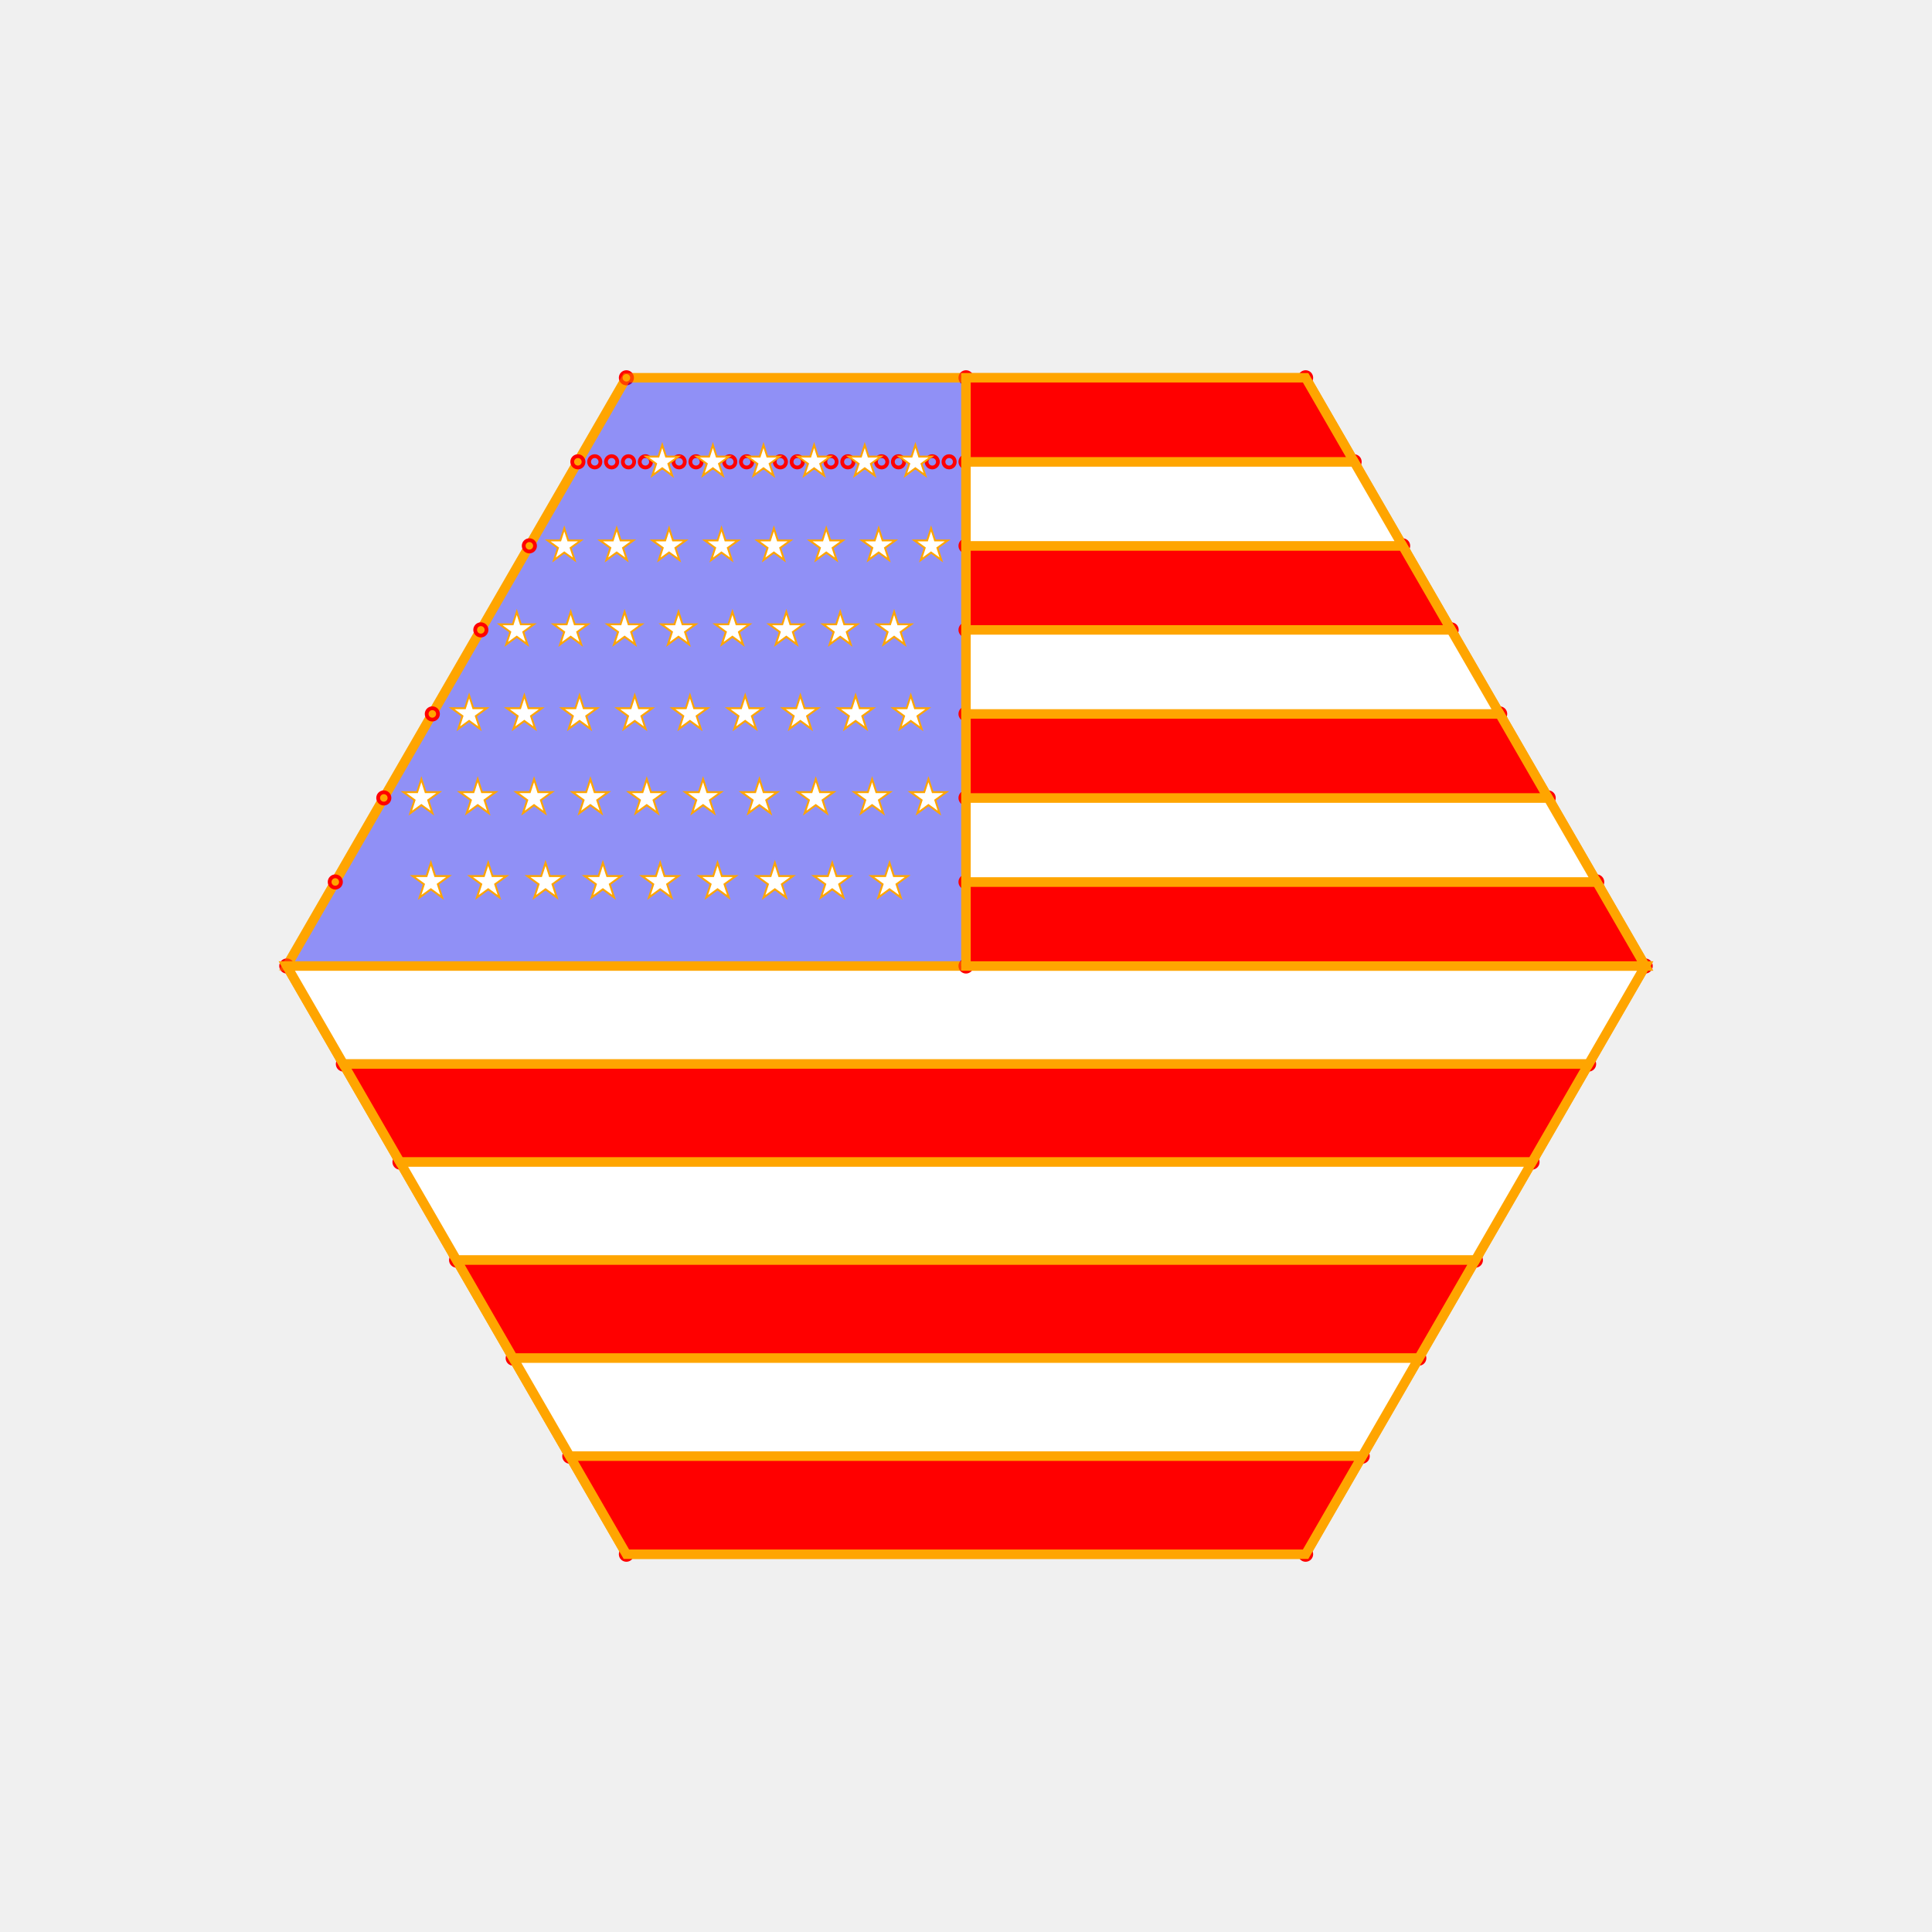
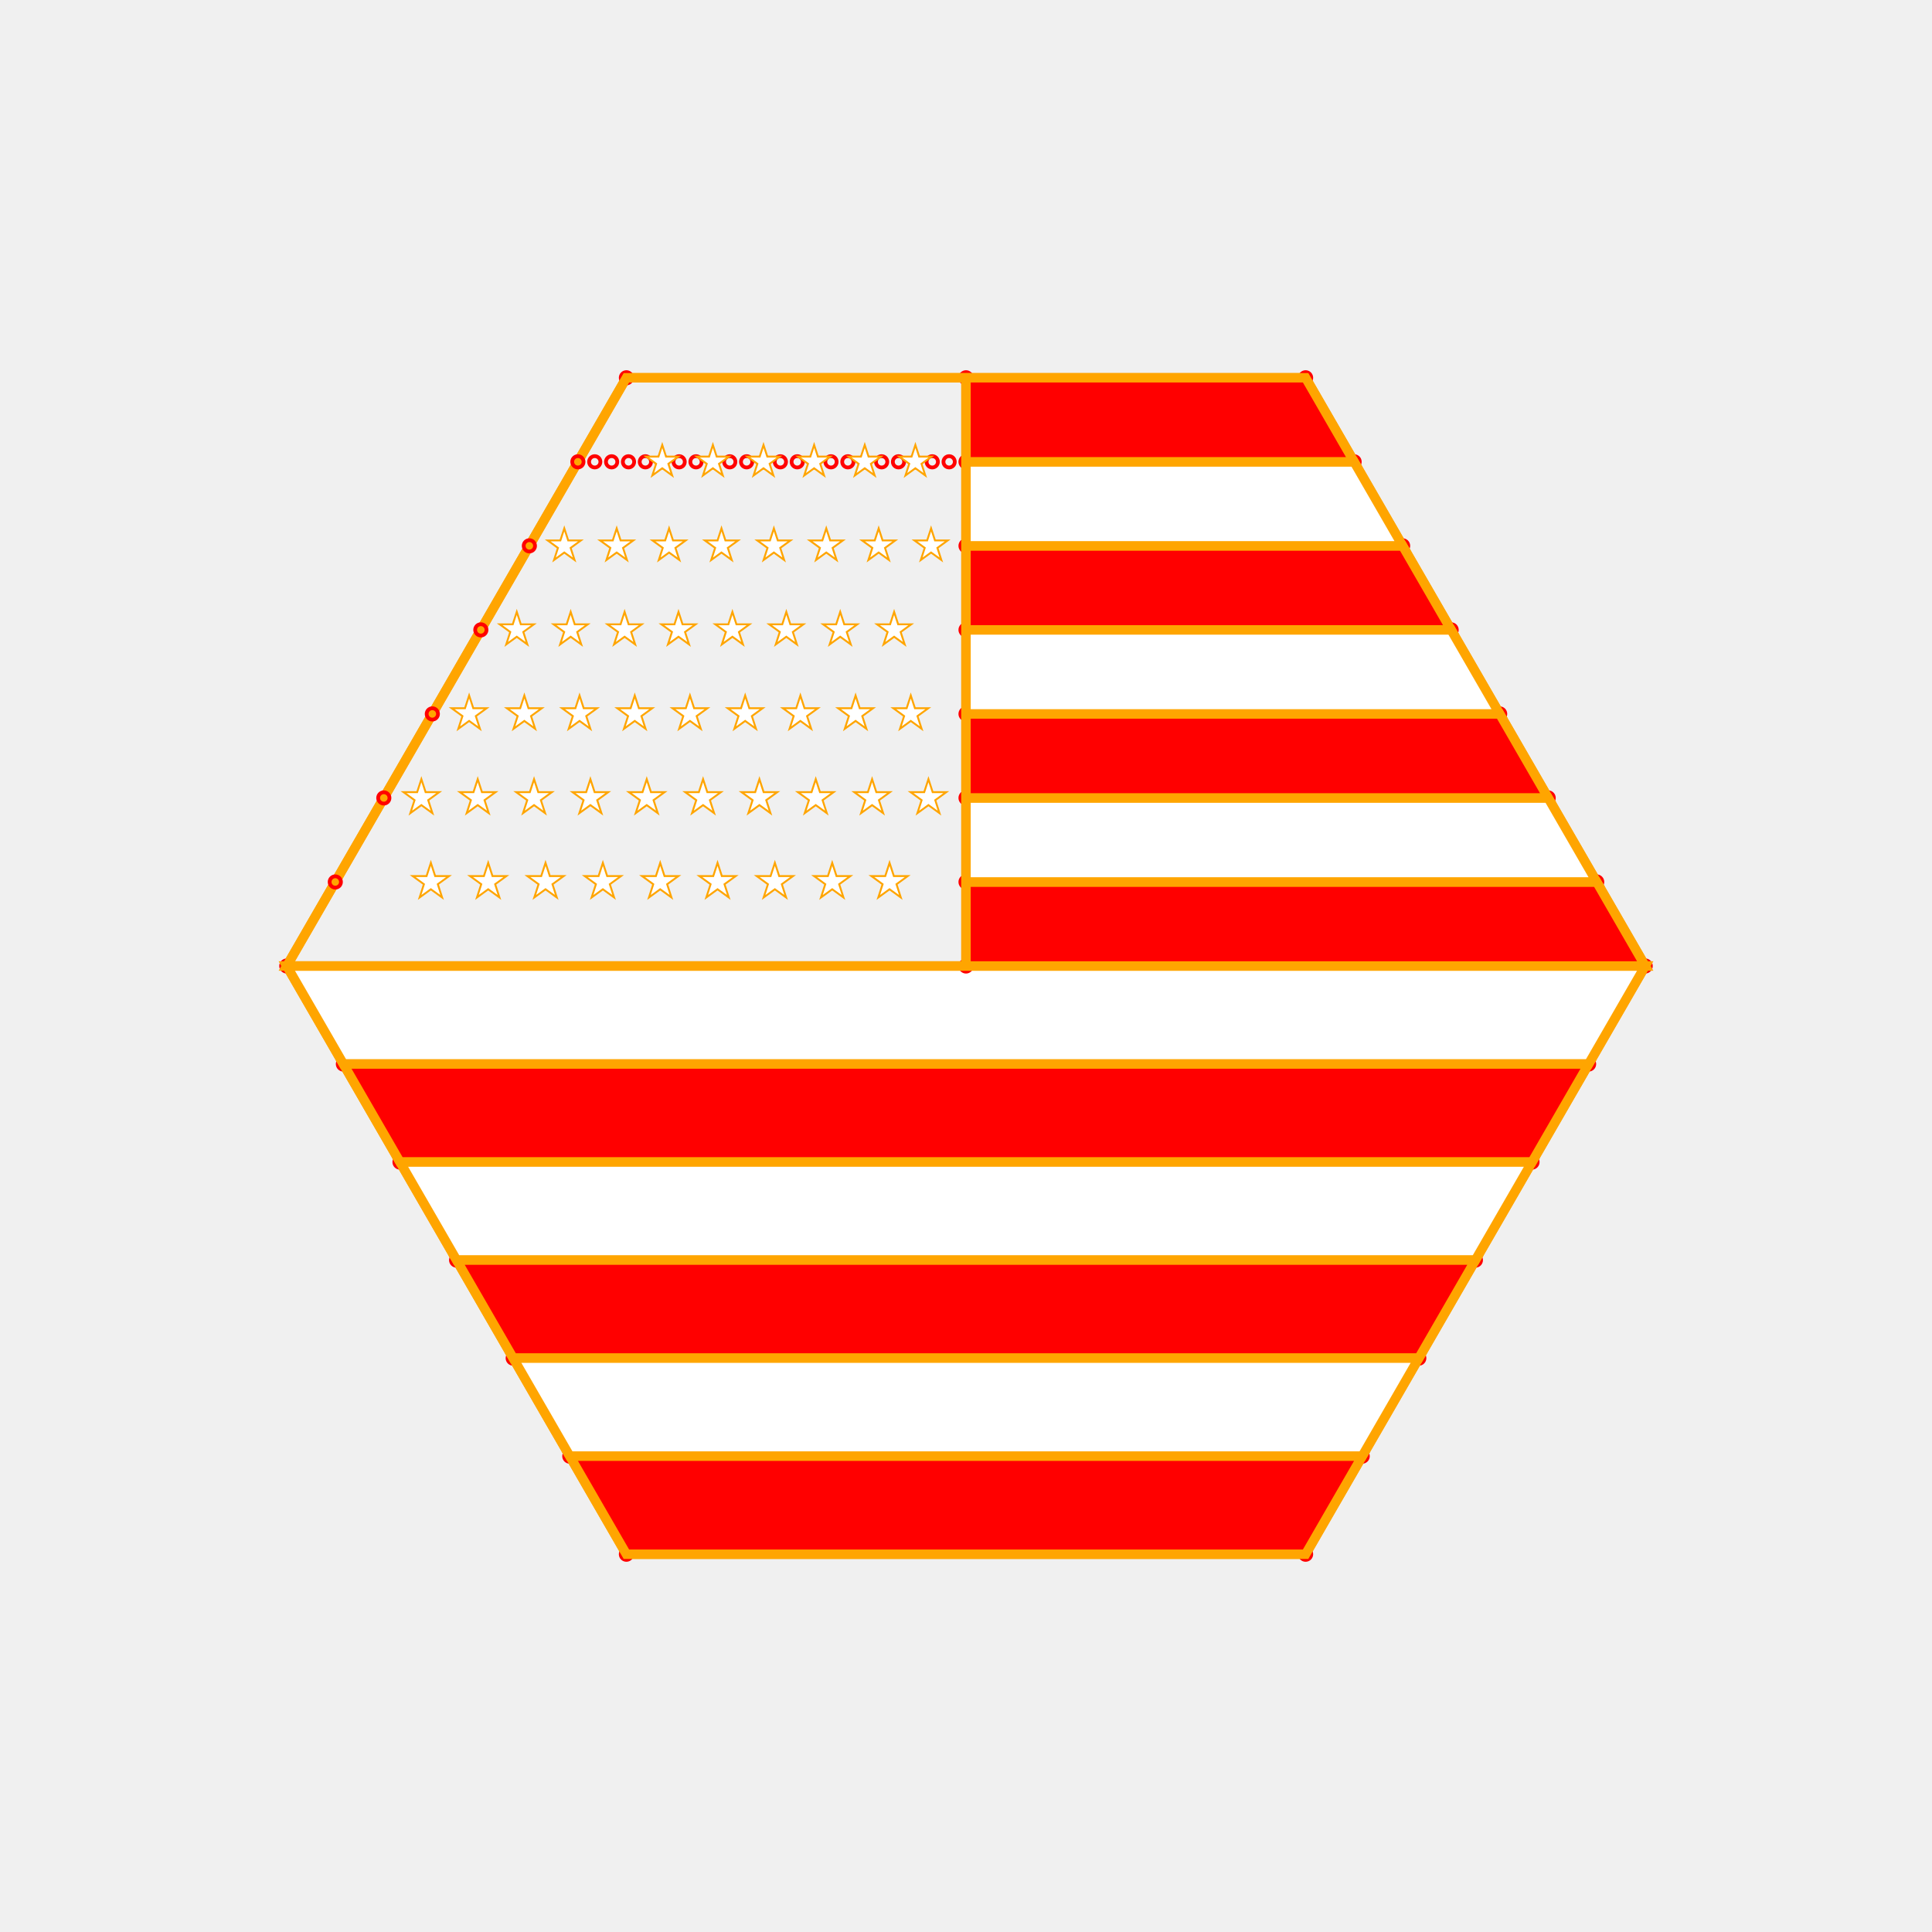
<svg xmlns="http://www.w3.org/2000/svg" width="1024" height="1024" desc="Created by KTab" version="1.2">
  <path stroke="orange" stroke-width="5" fill="none" opacity="1.0" d="M 692.0 200.231 L 332.0 200.231 L 152.0 512.0 L 332.0 823.769 L 692.0 823.769 L 872.0 512.0 Z" />
  <circle cx="872.0" cy="512.0" r="3" fill="none" stroke="red" stroke-width="2" />
  <circle cx="152.0" cy="512.0" r="3" fill="none" stroke="red" stroke-width="2" />
  <circle cx="692.0" cy="823.769" r="3" fill="none" stroke="red" stroke-width="2" />
  <circle cx="332.0" cy="823.769" r="3" fill="none" stroke="red" stroke-width="2" />
  <circle cx="722" cy="771.808" r="3" fill="none" stroke="red" stroke-width="2" />
  <circle cx="752" cy="719.846" r="3" fill="none" stroke="red" stroke-width="2" />
  <circle cx="782" cy="667.885" r="3" fill="none" stroke="red" stroke-width="2" />
  <circle cx="812.0" cy="615.923" r="3" fill="none" stroke="red" stroke-width="2" />
  <circle cx="842" cy="563.962" r="3" fill="none" stroke="red" stroke-width="2" />
  <circle cx="302" cy="771.808" r="3" fill="none" stroke="red" stroke-width="2" />
  <circle cx="272" cy="719.846" r="3" fill="none" stroke="red" stroke-width="2" />
  <circle cx="242" cy="667.885" r="3" fill="none" stroke="red" stroke-width="2" />
  <circle cx="212" cy="615.923" r="3" fill="none" stroke="red" stroke-width="2" />
  <circle cx="182" cy="563.962" r="3" fill="none" stroke="red" stroke-width="2" />
  <path stroke="orange" stroke-width="5" fill="white" opacity="1.0" d="M 182 563.962 L 842 563.962 L 872.0 512.0 L 152.0 512.0 Z" />
  <path stroke="orange" stroke-width="5" fill="red" opacity="1.0" d="M 212 615.923 L 812.0 615.923 L 842 563.962 L 182 563.962 Z" />
  <path stroke="orange" stroke-width="5" fill="white" opacity="1.0" d="M 242 667.885 L 782 667.885 L 812.0 615.923 L 212 615.923 Z" />
  <path stroke="orange" stroke-width="5" fill="red" opacity="1.0" d="M 272 719.846 L 752 719.846 L 782 667.885 L 242 667.885 Z" />
  <path stroke="orange" stroke-width="5" fill="white" opacity="1.0" d="M 302 771.808 L 722 771.808 L 752 719.846 L 272 719.846 Z" />
  <path stroke="orange" stroke-width="5" fill="red" opacity="1.0" d="M 332.0 823.769 L 692.0 823.769 L 722 771.808 L 302 771.808 Z" />
  <circle cx="692.0" cy="200.231" r="3" fill="none" stroke="red" stroke-width="2" />
  <circle cx="717.714" cy="244.769" r="3" fill="none" stroke="red" stroke-width="2" />
  <circle cx="743.429" cy="289.308" r="3" fill="none" stroke="red" stroke-width="2" />
  <circle cx="769.143" cy="333.846" r="3" fill="none" stroke="red" stroke-width="2" />
  <circle cx="794.857" cy="378.385" r="3" fill="none" stroke="red" stroke-width="2" />
  <circle cx="820.571" cy="422.923" r="3" fill="none" stroke="red" stroke-width="2" />
  <circle cx="846.286" cy="467.462" r="3" fill="none" stroke="red" stroke-width="2" />
  <circle cx="332.0" cy="200.231" r="3" fill="none" stroke="red" stroke-width="2" />
  <circle cx="512.0" cy="512.0" r="3" fill="none" stroke="red" stroke-width="2" />
  <circle cx="512.0" cy="200.231" r="3" fill="none" stroke="red" stroke-width="2" />
  <path d="M 512.0 512.0 L 512.0 200.231" stroke="orange" stroke-width="5" />
-   <path stroke="orange" stroke-width="5" fill="blue" opacity="0.4" d="M 512.0 512.0 L 512.0 200.231 L 332.0 200.231 L 152.0 512.0 Z" />
+   <path stroke="orange" stroke-width="5" fill="none" opacity="1.0" d="M 512.0 512.0 L 512.0 200.231 L 332.0 200.231 L 152.0 512.0 Z" />
  <circle cx="512.0" cy="244.769" r="3" fill="none" stroke="red" stroke-width="2" />
  <circle cx="512.0" cy="289.308" r="3" fill="none" stroke="red" stroke-width="2" />
  <circle cx="512.0" cy="333.846" r="3" fill="none" stroke="red" stroke-width="2" />
  <circle cx="512.0" cy="378.385" r="3" fill="none" stroke="red" stroke-width="2" />
  <circle cx="512" cy="422.923" r="3" fill="none" stroke="red" stroke-width="2" />
  <circle cx="512" cy="467.462" r="3" fill="none" stroke="red" stroke-width="2" />
  <path stroke="orange" stroke-width="5" fill="red" opacity="1.0" d="M 872.0 512.0 L 846.286 467.462 L 512 467.462 L 512.0 512.0 Z" />
  <path stroke="orange" stroke-width="5" fill="white" opacity="1.0" d="M 846.286 467.462 L 820.571 422.923 L 512 422.923 L 512 467.462 Z" />
  <path stroke="orange" stroke-width="5" fill="red" opacity="1.0" d="M 820.571 422.923 L 794.857 378.385 L 512.0 378.385 L 512 422.923 Z" />
  <path stroke="orange" stroke-width="5" fill="white" opacity="1.0" d="M 794.857 378.385 L 769.143 333.846 L 512.0 333.846 L 512.0 378.385 Z" />
  <path stroke="orange" stroke-width="5" fill="red" opacity="1.0" d="M 769.143 333.846 L 743.429 289.308 L 512.0 289.308 L 512.0 333.846 Z" />
  <path stroke="orange" stroke-width="5" fill="white" opacity="1.0" d="M 743.429 289.308 L 717.714 244.769 L 512.0 244.769 L 512.0 289.308 Z" />
  <path stroke="orange" stroke-width="5" fill="red" opacity="1.0" d="M 717.714 244.769 L 692.0 200.231 L 512.0 200.231 L 512.0 244.769 Z" />
  <circle cx="306.286" cy="244.769" r="3" fill="none" stroke="red" stroke-width="2" />
  <circle cx="280.571" cy="289.308" r="3" fill="none" stroke="red" stroke-width="2" />
  <circle cx="254.857" cy="333.846" r="3" fill="none" stroke="red" stroke-width="2" />
  <circle cx="229.143" cy="378.385" r="3" fill="none" stroke="red" stroke-width="2" />
  <circle cx="203.429" cy="422.923" r="3" fill="none" stroke="red" stroke-width="2" />
  <circle cx="177.714" cy="467.462" r="3" fill="none" stroke="red" stroke-width="2" />
  <path stroke="orange" stroke-width="1" fill="white" opacity="1.0" d="M 228.364 457.332 L 226.089 464.331 L 218.73 464.331 L 224.684 468.657 L 222.409 475.657 L 228.364 471.331 L 234.318 475.657 L 232.044 468.657 L 237.998 464.331 L 230.638 464.331 Z" />
  <path stroke="orange" stroke-width="1" fill="white" opacity="1.0" d="M 258.753 457.332 L 256.479 464.331 L 249.119 464.331 L 255.073 468.657 L 252.799 475.657 L 258.753 471.331 L 264.707 475.657 L 262.433 468.657 L 268.387 464.331 L 261.028 464.331 Z" />
  <path stroke="orange" stroke-width="1" fill="white" opacity="1.0" d="M 289.143 457.332 L 286.869 464.331 L 279.509 464.331 L 285.463 468.657 L 283.189 475.657 L 289.143 471.331 L 295.097 475.657 L 292.823 468.657 L 298.777 464.331 L 291.417 464.331 Z" />
  <path stroke="orange" stroke-width="1" fill="white" opacity="1.0" d="M 319.532 457.332 L 317.258 464.331 L 309.898 464.331 L 315.853 468.657 L 313.578 475.657 L 319.532 471.331 L 325.487 475.657 L 323.212 468.657 L 329.167 464.331 L 321.807 464.331 Z" />
  <path stroke="orange" stroke-width="1" fill="white" opacity="1.0" d="M 349.922 457.332 L 347.648 464.331 L 340.288 464.331 L 346.242 468.657 L 343.968 475.657 L 349.922 471.331 L 355.876 475.657 L 353.602 468.657 L 359.556 464.331 L 352.196 464.331 Z" />
  <path stroke="orange" stroke-width="1" fill="white" opacity="1.0" d="M 380.312 457.332 L 378.037 464.331 L 370.678 464.331 L 376.632 468.657 L 374.358 475.657 L 380.312 471.331 L 386.266 475.657 L 383.992 468.657 L 389.946 464.331 L 382.586 464.331 Z" />
  <path stroke="orange" stroke-width="1" fill="white" opacity="1.0" d="M 410.701 457.332 L 408.427 464.331 L 401.067 464.331 L 407.021 468.657 L 404.747 475.657 L 410.701 471.331 L 416.655 475.657 L 414.381 468.657 L 420.335 464.331 L 412.976 464.331 Z" />
  <path stroke="orange" stroke-width="1" fill="white" opacity="1.0" d="M 441.091 457.332 L 438.817 464.331 L 431.457 464.331 L 437.411 468.657 L 435.137 475.657 L 441.091 471.331 L 447.045 475.657 L 444.771 468.657 L 450.725 464.331 L 443.365 464.331 Z" />
  <path stroke="orange" stroke-width="1" fill="white" opacity="1.0" d="M 471.481 457.332 L 469.206 464.331 L 461.846 464.331 L 467.801 468.657 L 465.526 475.657 L 471.481 471.331 L 477.435 475.657 L 475.16 468.657 L 481.115 464.331 L 473.755 464.331 Z" />
  <path stroke="orange" stroke-width="1" fill="white" opacity="1.0" d="M 223.336 412.969 L 221.102 419.847 L 213.87 419.847 L 219.72 424.098 L 217.486 430.976 L 223.336 426.725 L 229.187 430.976 L 226.952 424.098 L 232.803 419.847 L 225.571 419.847 Z" />
  <path stroke="orange" stroke-width="1" fill="white" opacity="1.0" d="M 253.198 412.969 L 250.963 419.847 L 243.731 419.847 L 249.582 424.098 L 247.347 430.976 L 253.198 426.725 L 259.049 430.976 L 256.814 424.098 L 262.665 419.847 L 255.433 419.847 Z" />
  <path stroke="orange" stroke-width="1" fill="white" opacity="1.0" d="M 283.06 412.969 L 280.825 419.847 L 273.593 419.847 L 279.444 424.098 L 277.209 430.976 L 283.06 426.725 L 288.911 430.976 L 286.676 424.098 L 292.527 419.847 L 285.295 419.847 Z" />
  <path stroke="orange" stroke-width="1" fill="white" opacity="1.0" d="M 312.922 412.969 L 310.687 419.847 L 303.455 419.847 L 309.306 424.098 L 307.071 430.976 L 312.922 426.725 L 318.772 430.976 L 316.538 424.098 L 322.388 419.847 L 315.156 419.847 Z" />
  <path stroke="orange" stroke-width="1" fill="white" opacity="1.0" d="M 342.783 412.969 L 340.549 419.847 L 333.317 419.847 L 339.167 424.098 L 336.933 430.976 L 342.783 426.725 L 348.634 430.976 L 346.399 424.098 L 352.25 419.847 L 345.018 419.847 Z" />
  <path stroke="orange" stroke-width="1" fill="white" opacity="1.0" d="M 372.645 412.969 L 370.41 419.847 L 363.178 419.847 L 369.029 424.098 L 366.794 430.976 L 372.645 426.725 L 378.496 430.976 L 376.261 424.098 L 382.112 419.847 L 374.88 419.847 Z" />
  <path stroke="orange" stroke-width="1" fill="white" opacity="1.0" d="M 402.507 412.969 L 400.272 419.847 L 393.04 419.847 L 398.891 424.098 L 396.656 430.976 L 402.507 426.725 L 408.358 430.976 L 406.123 424.098 L 411.974 419.847 L 404.742 419.847 Z" />
  <path stroke="orange" stroke-width="1" fill="white" opacity="1.0" d="M 432.369 412.969 L 430.134 419.847 L 422.902 419.847 L 428.753 424.098 L 426.518 430.976 L 432.369 426.725 L 438.219 430.976 L 435.985 424.098 L 441.835 419.847 L 434.603 419.847 Z" />
  <path stroke="orange" stroke-width="1" fill="white" opacity="1.0" d="M 462.23 412.969 L 459.996 419.847 L 452.764 419.847 L 458.614 424.098 L 456.38 430.976 L 462.23 426.725 L 468.081 430.976 L 465.846 424.098 L 471.697 419.847 L 464.465 419.847 Z" />
  <path stroke="orange" stroke-width="1" fill="white" opacity="1.0" d="M 492.092 412.969 L 489.857 419.847 L 482.625 419.847 L 488.476 424.098 L 486.241 430.976 L 492.092 426.725 L 497.943 430.976 L 495.708 424.098 L 501.559 419.847 L 494.327 419.847 Z" />
  <path stroke="orange" stroke-width="1" fill="white" opacity="1.0" d="M 248.65 368.631 L 246.46 375.371 L 239.374 375.371 L 245.107 379.536 L 242.917 386.276 L 248.65 382.11 L 254.383 386.276 L 252.193 379.536 L 257.927 375.371 L 250.84 375.371 Z" />
  <path stroke="orange" stroke-width="1" fill="white" opacity="1.0" d="M 277.911 368.631 L 275.721 375.371 L 268.635 375.371 L 274.368 379.536 L 272.178 386.276 L 277.911 382.11 L 283.644 386.276 L 281.455 379.536 L 287.188 375.371 L 280.101 375.371 Z" />
  <path stroke="orange" stroke-width="1" fill="white" opacity="1.0" d="M 307.172 368.631 L 304.983 375.371 L 297.896 375.371 L 303.629 379.536 L 301.439 386.276 L 307.172 382.11 L 312.905 386.276 L 310.716 379.536 L 316.449 375.371 L 309.362 375.371 Z" />
  <path stroke="orange" stroke-width="1" fill="white" opacity="1.0" d="M 336.433 368.631 L 334.244 375.371 L 327.157 375.371 L 332.89 379.536 L 330.7 386.276 L 336.433 382.11 L 342.167 386.276 L 339.977 379.536 L 345.71 375.371 L 338.623 375.371 Z" />
  <path stroke="orange" stroke-width="1" fill="white" opacity="1.0" d="M 365.695 368.631 L 363.505 375.371 L 356.418 375.371 L 362.151 379.536 L 359.962 386.276 L 365.695 382.11 L 371.428 386.276 L 369.238 379.536 L 374.971 375.371 L 367.884 375.371 Z" />
  <path stroke="orange" stroke-width="1" fill="white" opacity="1.0" d="M 394.956 368.631 L 392.766 375.371 L 385.679 375.371 L 391.412 379.536 L 389.223 386.276 L 394.956 382.11 L 400.689 386.276 L 398.499 379.536 L 404.232 375.371 L 397.146 375.371 Z" />
  <path stroke="orange" stroke-width="1" fill="white" opacity="1.0" d="M 424.217 368.631 L 422.027 375.371 L 414.94 375.371 L 420.674 379.536 L 418.484 386.276 L 424.217 382.11 L 429.95 386.276 L 427.76 379.536 L 433.493 375.371 L 426.407 375.371 Z" />
  <path stroke="orange" stroke-width="1" fill="white" opacity="1.0" d="M 453.478 368.631 L 451.288 375.371 L 444.202 375.371 L 449.935 379.536 L 447.745 386.276 L 453.478 382.11 L 459.211 386.276 L 457.021 379.536 L 462.754 375.371 L 455.668 375.371 Z" />
  <path stroke="orange" stroke-width="1" fill="white" opacity="1.0" d="M 482.739 368.631 L 480.549 375.371 L 473.463 375.371 L 479.196 379.536 L 477.006 386.276 L 482.739 382.11 L 488.472 386.276 L 486.282 379.536 L 492.015 375.371 L 484.929 375.371 Z" />
  <path stroke="orange" stroke-width="1" fill="white" opacity="1.0" d="M 273.905 324.322 L 271.767 330.903 L 264.847 330.903 L 270.445 334.97 L 268.307 341.551 L 273.905 337.484 L 279.503 341.551 L 277.364 334.97 L 282.962 330.903 L 276.043 330.903 Z" />
  <path stroke="orange" stroke-width="1" fill="white" opacity="1.0" d="M 302.476 324.322 L 300.338 330.903 L 293.419 330.903 L 299.016 334.97 L 296.878 341.551 L 302.476 337.484 L 308.074 341.551 L 305.936 334.97 L 311.534 330.903 L 304.614 330.903 Z" />
  <path stroke="orange" stroke-width="1" fill="white" opacity="1.0" d="M 331.048 324.322 L 328.909 330.903 L 321.99 330.903 L 327.588 334.97 L 325.45 341.551 L 331.048 337.484 L 336.646 341.551 L 334.507 334.97 L 340.105 330.903 L 333.186 330.903 Z" />
  <path stroke="orange" stroke-width="1" fill="white" opacity="1.0" d="M 359.619 324.322 L 357.481 330.903 L 350.561 330.903 L 356.159 334.97 L 354.021 341.551 L 359.619 337.484 L 365.217 341.551 L 363.079 334.97 L 368.677 330.903 L 361.757 330.903 Z" />
  <path stroke="orange" stroke-width="1" fill="white" opacity="1.0" d="M 388.19 324.322 L 386.052 330.903 L 379.133 330.903 L 384.731 334.97 L 382.593 341.551 L 388.19 337.484 L 393.788 341.551 L 391.65 334.97 L 397.248 330.903 L 390.329 330.903 Z" />
  <path stroke="orange" stroke-width="1" fill="white" opacity="1.0" d="M 416.762 324.322 L 414.624 330.903 L 407.704 330.903 L 413.302 334.97 L 411.164 341.551 L 416.762 337.484 L 422.36 341.551 L 420.222 334.97 L 425.82 330.903 L 418.9 330.903 Z" />
  <path stroke="orange" stroke-width="1" fill="white" opacity="1.0" d="M 445.333 324.322 L 443.195 330.903 L 436.276 330.903 L 441.874 334.97 L 439.735 341.551 L 445.333 337.484 L 450.931 341.551 L 448.793 334.97 L 454.391 330.903 L 447.472 330.903 Z" />
  <path stroke="orange" stroke-width="1" fill="white" opacity="1.0" d="M 473.905 324.322 L 471.767 330.903 L 464.847 330.903 L 470.445 334.97 L 468.307 341.551 L 473.905 337.484 L 479.503 341.551 L 477.364 334.97 L 482.962 330.903 L 476.043 330.903 Z" />
  <path stroke="orange" stroke-width="1" fill="white" opacity="1.0" d="M 299.086 280.051 L 297.007 286.447 L 290.282 286.447 L 295.723 290.4 L 293.645 296.797 L 299.086 292.844 L 304.527 296.797 L 302.449 290.4 L 307.89 286.447 L 301.164 286.447 Z" />
  <path stroke="orange" stroke-width="1" fill="white" opacity="1.0" d="M 326.857 280.051 L 324.779 286.447 L 318.053 286.447 L 323.494 290.4 L 321.416 296.797 L 326.857 292.844 L 332.298 296.797 L 330.22 290.4 L 335.661 286.447 L 328.936 286.447 Z" />
  <path stroke="orange" stroke-width="1" fill="white" opacity="1.0" d="M 354.629 280.051 L 352.55 286.447 L 345.825 286.447 L 351.266 290.4 L 349.187 296.797 L 354.629 292.844 L 360.07 296.797 L 357.991 290.4 L 363.433 286.447 L 356.707 286.447 Z" />
  <path stroke="orange" stroke-width="1" fill="white" opacity="1.0" d="M 382.4 280.051 L 380.322 286.447 L 373.596 286.447 L 379.037 290.4 L 376.959 296.797 L 382.4 292.844 L 387.841 296.797 L 385.763 290.4 L 391.204 286.447 L 384.478 286.447 Z" />
  <path stroke="orange" stroke-width="1" fill="white" opacity="1.0" d="M 410.171 280.051 L 408.093 286.447 L 401.367 286.447 L 406.809 290.4 L 404.73 296.797 L 410.171 292.844 L 415.613 296.797 L 413.534 290.4 L 418.975 286.447 L 412.25 286.447 Z" />
  <path stroke="orange" stroke-width="1" fill="white" opacity="1.0" d="M 437.943 280.051 L 435.864 286.447 L 429.139 286.447 L 434.58 290.4 L 432.502 296.797 L 437.943 292.844 L 443.384 296.797 L 441.306 290.4 L 446.747 286.447 L 440.021 286.447 Z" />
  <path stroke="orange" stroke-width="1" fill="white" opacity="1.0" d="M 465.714 280.051 L 463.636 286.447 L 456.91 286.447 L 462.351 290.4 L 460.273 296.797 L 465.714 292.844 L 471.155 296.797 L 469.077 290.4 L 474.518 286.447 L 467.793 286.447 Z" />
  <path stroke="orange" stroke-width="1" fill="white" opacity="1.0" d="M 493.486 280.051 L 491.407 286.447 L 484.682 286.447 L 490.123 290.4 L 488.045 296.797 L 493.486 292.844 L 498.927 296.797 L 496.849 290.4 L 502.29 286.447 L 495.564 286.447 Z" />
  <circle cx="503.056" cy="244.769" r="3" fill="none" stroke="red" stroke-width="2" />
  <circle cx="494.112" cy="244.769" r="3" fill="none" stroke="red" stroke-width="2" />
  <circle cx="485.168" cy="244.769" r="3" fill="none" stroke="red" stroke-width="2" />
  <circle cx="476.224" cy="244.769" r="3" fill="none" stroke="red" stroke-width="2" />
  <circle cx="467.28" cy="244.769" r="3" fill="none" stroke="red" stroke-width="2" />
  <circle cx="458.335" cy="244.769" r="3" fill="none" stroke="red" stroke-width="2" />
  <circle cx="449.391" cy="244.769" r="3" fill="none" stroke="red" stroke-width="2" />
  <circle cx="440.447" cy="244.769" r="3" fill="none" stroke="red" stroke-width="2" />
  <circle cx="431.503" cy="244.769" r="3" fill="none" stroke="red" stroke-width="2" />
  <circle cx="422.559" cy="244.769" r="3" fill="none" stroke="red" stroke-width="2" />
  <circle cx="413.615" cy="244.769" r="3" fill="none" stroke="red" stroke-width="2" />
  <circle cx="404.671" cy="244.769" r="3" fill="none" stroke="red" stroke-width="2" />
  <circle cx="395.727" cy="244.769" r="3" fill="none" stroke="red" stroke-width="2" />
  <circle cx="386.783" cy="244.769" r="3" fill="none" stroke="red" stroke-width="2" />
  <circle cx="377.839" cy="244.769" r="3" fill="none" stroke="red" stroke-width="2" />
  <circle cx="368.894" cy="244.769" r="3" fill="none" stroke="red" stroke-width="2" />
  <circle cx="359.95" cy="244.769" r="3" fill="none" stroke="red" stroke-width="2" />
  <circle cx="351.006" cy="244.769" r="3" fill="none" stroke="red" stroke-width="2" />
  <circle cx="342.062" cy="244.769" r="3" fill="none" stroke="red" stroke-width="2" />
  <circle cx="333.118" cy="244.769" r="3" fill="none" stroke="red" stroke-width="2" />
  <circle cx="324.174" cy="244.769" r="3" fill="none" stroke="red" stroke-width="2" />
  <circle cx="315.23" cy="244.769" r="3" fill="none" stroke="red" stroke-width="2" />
  <path stroke="orange" stroke-width="1" fill="white" opacity="1.0" d="M 351.006 235.825 L 348.998 242.005 L 342.5 242.005 L 347.757 245.825 L 345.749 252.005 L 351.006 248.186 L 356.263 252.005 L 354.255 245.825 L 359.513 242.005 L 353.014 242.005 Z" />
  <path stroke="orange" stroke-width="1" fill="white" opacity="1.0" d="M 377.839 235.825 L 375.83 242.005 L 369.332 242.005 L 374.589 245.825 L 372.581 252.005 L 377.839 248.186 L 383.096 252.005 L 381.088 245.825 L 386.345 242.005 L 379.847 242.005 Z" />
  <path stroke="orange" stroke-width="1" fill="white" opacity="1.0" d="M 404.671 235.825 L 402.663 242.005 L 396.164 242.005 L 401.422 245.825 L 399.414 252.005 L 404.671 248.186 L 409.928 252.005 L 407.92 245.825 L 413.177 242.005 L 406.679 242.005 Z" />
  <path stroke="orange" stroke-width="1" fill="white" opacity="1.0" d="M 431.503 235.825 L 429.495 242.005 L 422.997 242.005 L 428.254 245.825 L 426.246 252.005 L 431.503 248.186 L 436.76 252.005 L 434.752 245.825 L 440.009 242.005 L 433.511 242.005 Z" />
  <path stroke="orange" stroke-width="1" fill="white" opacity="1.0" d="M 458.335 235.825 L 456.327 242.005 L 449.829 242.005 L 455.086 245.825 L 453.078 252.005 L 458.335 248.186 L 463.593 252.005 L 461.585 245.825 L 466.842 242.005 L 460.343 242.005 Z" />
  <path stroke="orange" stroke-width="1" fill="white" opacity="1.0" d="M 485.168 235.825 L 483.16 242.005 L 476.661 242.005 L 481.919 245.825 L 479.91 252.005 L 485.168 248.186 L 490.425 252.005 L 488.417 245.825 L 493.674 242.005 L 487.176 242.005 Z" />
</svg>
